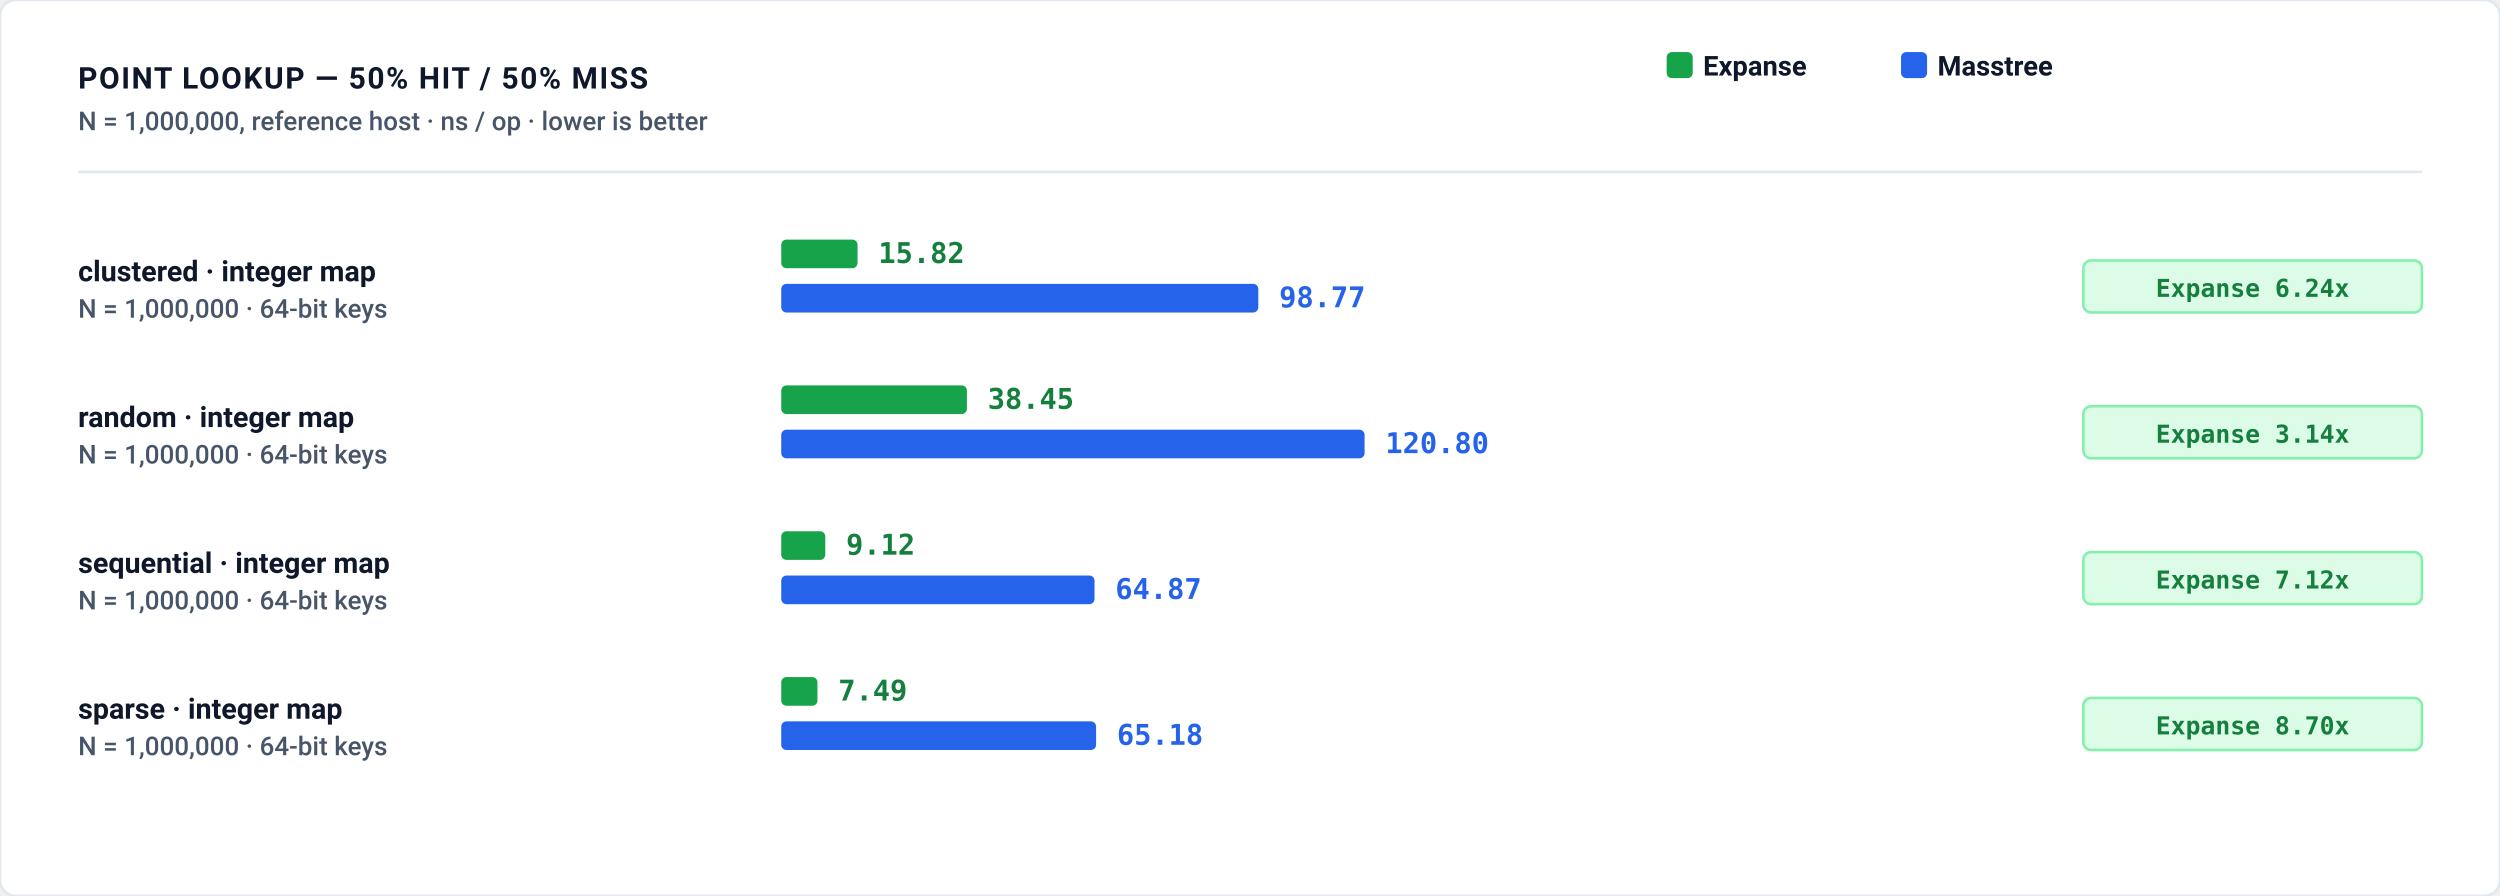
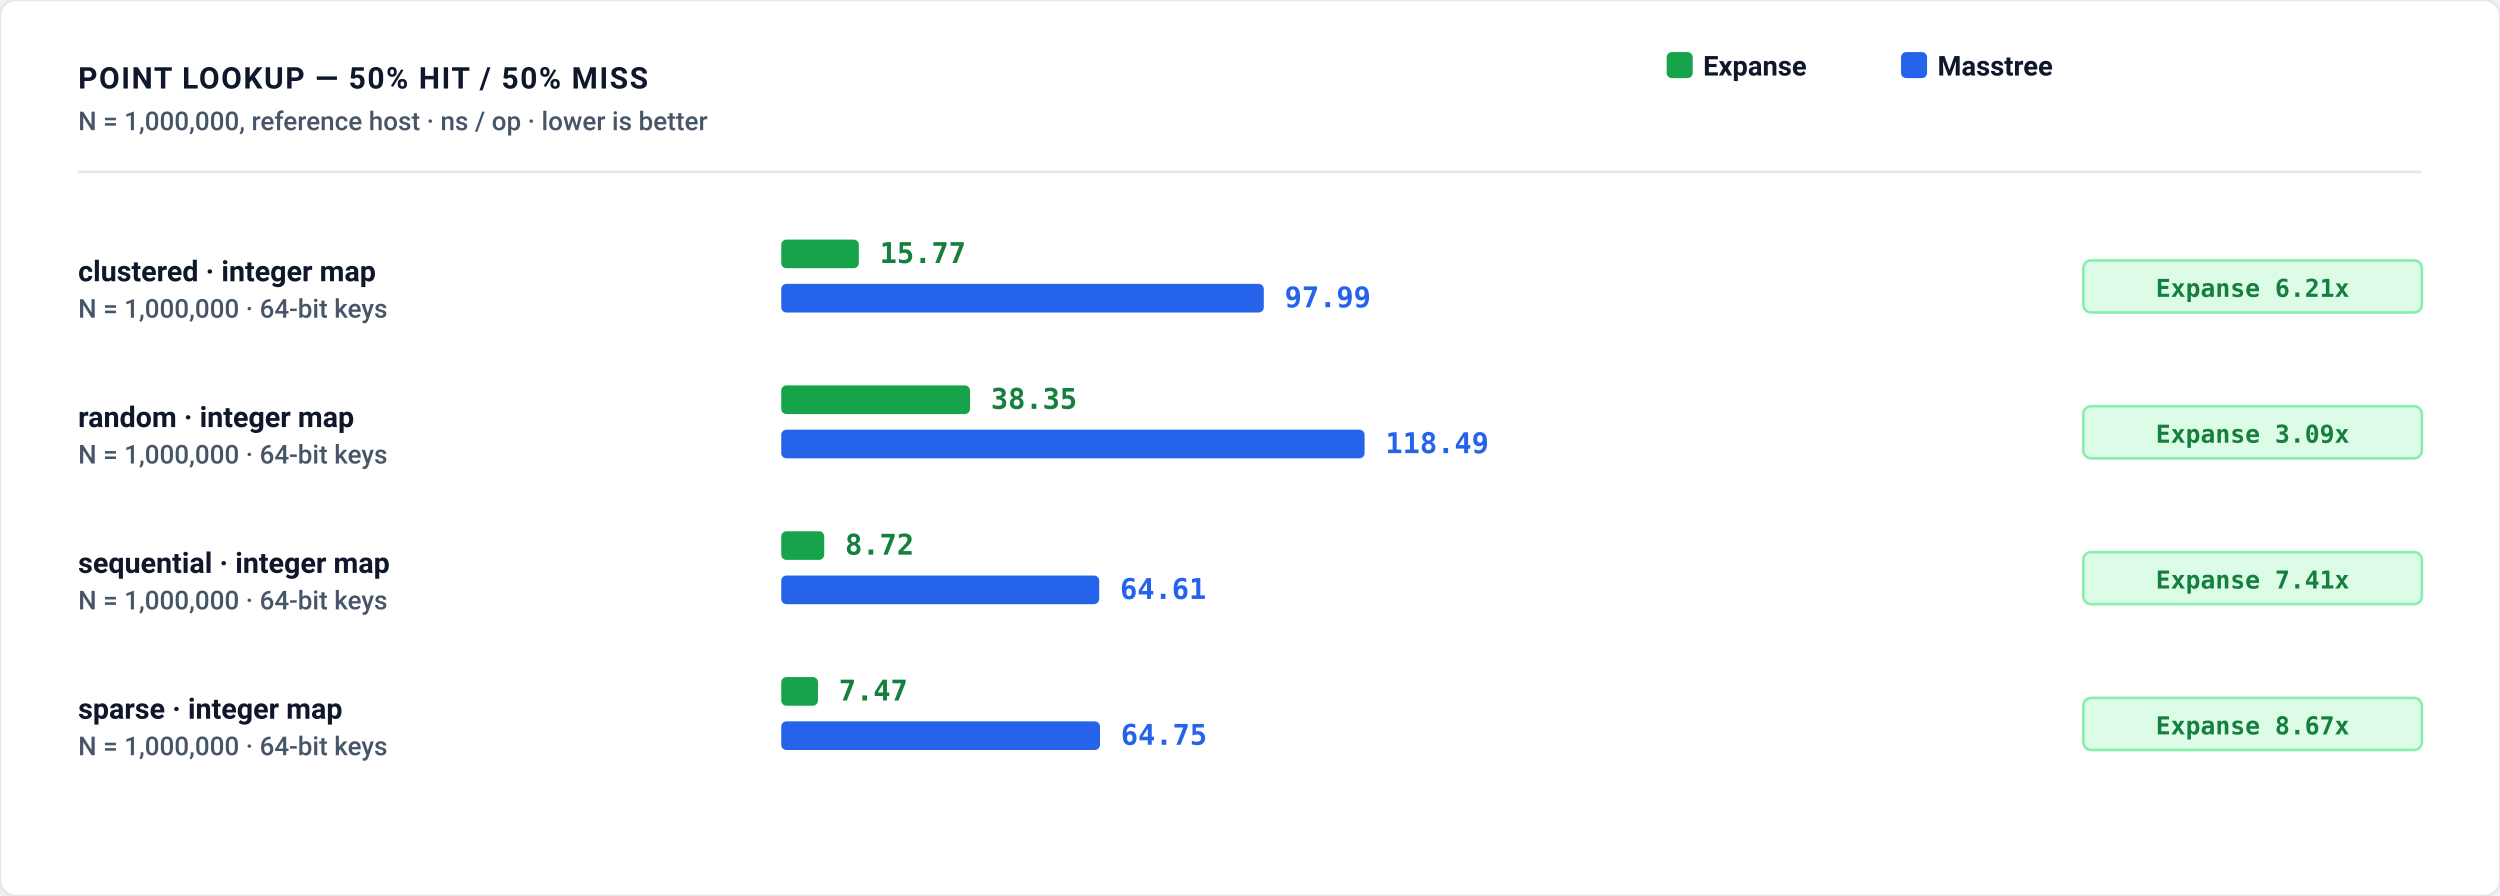
<svg xmlns="http://www.w3.org/2000/svg" role="img" viewBox="0 0 960 344" width="100%" height="100%">
  <defs>
    <style>
      .bg { fill: #ffffff; }
      .border { stroke: #e2e8f0; stroke-width: 1px; fill: none; }
      .grid { stroke: #f1f5f9; stroke-width: 1px; stroke-dasharray: 2,3; }
      .axis { stroke: #cbd5e1; stroke-width: 1.5px; }
      .divider { stroke: #e2e8f0; stroke-width: 1px; }

      .t-title { font-family: -apple-system, BlinkMacSystemFont, "Segoe UI", Roboto, Helvetica, Arial, sans-serif; font-size: 11.5px; font-weight: 700; letter-spacing: 0.6px; fill: #0f172a; text-transform: uppercase; }
      .t-sub { font-family: -apple-system, BlinkMacSystemFont, "Segoe UI", Roboto, Helvetica, Arial, sans-serif; font-size: 10px; font-weight: 500; fill: #475569; }
      .t-unit { font-family: ui-monospace, SFMono-Regular, Menlo, Monaco, Consolas, monospace; font-size: 10px; font-weight: 600; fill: #475569; }
      .t-axis-label { font-family: ui-monospace, SFMono-Regular, Menlo, Monaco, Consolas, monospace; font-size: 9.5px; font-weight: 500; fill: #64748b; }
      .t-bar-label { font-family: -apple-system, BlinkMacSystemFont, "Segoe UI", Roboto, Helvetica, Arial, sans-serif; font-size: 11px; font-weight: 700; fill: #0f172a; }
      .t-legend { font-family: -apple-system, BlinkMacSystemFont, "Segoe UI", Roboto, Helvetica, Arial, sans-serif; font-size: 10.5px; font-weight: 600; fill: #0f172a; }

      .t-val-accent { font-family: ui-monospace, SFMono-Regular, Menlo, Monaco, Consolas, monospace; font-size: 11px; font-weight: 700; fill: #15803d; }
      .t-val-blue { font-family: ui-monospace, SFMono-Regular, Menlo, Monaco, Consolas, monospace; font-size: 11px; font-weight: 600; fill: #2563eb; }
      .t-note { font-family: -apple-system, BlinkMacSystemFont, "Segoe UI", Roboto, Helvetica, Arial, sans-serif; font-size: 9.5px; font-weight: 500; fill: #64748b; }

      .b-expanse { fill: #16a34a; }
      .b-art { fill: #2563eb; }
      .b-masstree { fill: #2563eb; }
      .b-btree { fill: #d97706; }
      .b-hashmap { fill: #7c3aed; }

      .badge-win { fill: #dcfce7; stroke: #86efac; stroke-width: 1px; }
      .badge-win-text { font-family: ui-monospace, SFMono-Regular, Menlo, Monaco, Consolas, monospace; font-size: 9.5px; font-weight: 700; fill: #15803d; text-anchor: middle; }
      .badge-loss { fill: #fef3c7; stroke: #fcd34d; stroke-width: 1px; }
      .badge-loss-text { font-family: ui-monospace, SFMono-Regular, Menlo, Monaco, Consolas, monospace; font-size: 9.5px; font-weight: 700; fill: #b45309; text-anchor: middle; }

      @media (prefers-color-scheme: dark) {
        .bg { fill: #0d1117; }
        .border { stroke: #30363d; }
        .grid { stroke: #21262d; }
        .axis { stroke: #484f58; }
        .divider { stroke: #21262d; }
        .t-title { fill: #f0f6fc; }
        .t-sub { fill: #94a3b8; }
        .t-unit { fill: #94a3b8; }
        .t-axis-label { fill: #94a3b8; }
        .t-bar-label { fill: #f8fafc; }
        .t-legend { fill: #f8fafc; }
        .t-val-accent { fill: #4ade80; }
        .t-val-blue { fill: #38bdf8; }
        .t-note { fill: #94a3b8; }
        .b-expanse { fill: #22c55e; }
        .b-art { fill: #3b82f6; }
        .b-masstree { fill: #3b82f6; }
        .b-btree { fill: #f59e0b; }
        .b-hashmap { fill: #a855f7; }
        .badge-win { fill: #052e16; stroke: #166534; }
        .badge-win-text { fill: #4ade80; }
        .badge-loss { fill: #451a03; stroke: #92400e; }
        .badge-loss-text { fill: #fbbf24; }
      }

      :root[data-theme="dark"] .bg, [data-theme="dark"] .bg { fill: #0d1117; }
      :root[data-theme="dark"] .border, [data-theme="dark"] .border { stroke: #30363d; }
      :root[data-theme="dark"] .grid, [data-theme="dark"] .grid { stroke: #21262d; }
      :root[data-theme="dark"] .axis, [data-theme="dark"] .axis { stroke: #484f58; }
      :root[data-theme="dark"] .divider, [data-theme="dark"] .divider { stroke: #21262d; }
      :root[data-theme="dark"] .t-title, [data-theme="dark"] .t-title { fill: #f0f6fc; }
      :root[data-theme="dark"] .t-sub, [data-theme="dark"] .t-sub { fill: #94a3b8; }
      :root[data-theme="dark"] .t-unit, [data-theme="dark"] .t-unit { fill: #94a3b8; }
      :root[data-theme="dark"] .t-axis-label, [data-theme="dark"] .t-axis-label { fill: #94a3b8; }
      :root[data-theme="dark"] .t-bar-label, [data-theme="dark"] .t-bar-label { fill: #f8fafc; }
      :root[data-theme="dark"] .t-legend, [data-theme="dark"] .t-legend { fill: #f8fafc; }
      :root[data-theme="dark"] .t-val-accent, [data-theme="dark"] .t-val-accent { fill: #4ade80; }
      :root[data-theme="dark"] .t-val-blue, [data-theme="dark"] .t-val-blue { fill: #38bdf8; }
      :root[data-theme="dark"] .t-note, [data-theme="dark"] .t-note { fill: #94a3b8; }
      :root[data-theme="dark"] .b-expanse, [data-theme="dark"] .b-expanse { fill: #22c55e; }
      :root[data-theme="dark"] .b-art, [data-theme="dark"] .b-art { fill: #3b82f6; }
      :root[data-theme="dark"] .b-masstree, [data-theme="dark"] .b-masstree { fill: #3b82f6; }
      :root[data-theme="dark"] .b-btree, [data-theme="dark"] .b-btree { fill: #f59e0b; }
      :root[data-theme="dark"] .b-hashmap, [data-theme="dark"] .b-hashmap { fill: #a855f7; }
      :root[data-theme="dark"] .badge-win, [data-theme="dark"] .badge-win { fill: #052e16; stroke: #166534; }
      :root[data-theme="dark"] .badge-win-text, [data-theme="dark"] .badge-win-text { fill: #4ade80; }
      :root[data-theme="dark"] .badge-loss, [data-theme="dark"] .badge-loss { fill: #451a03; stroke: #92400e; }
      :root[data-theme="dark"] .badge-loss-text, [data-theme="dark"] .badge-loss-text { fill: #fbbf24; }
    </style>
  </defs>
  <rect width="100%" height="100%" class="bg" rx="6" />
  <rect width="100%" height="100%" class="border" rx="6" />
  <text x="30" y="34" class="t-title">POINT LOOKUP — 50% HIT / 50% MISS</text>
  <text x="30" y="50" class="t-sub">N = 1,000,000, reference host · ns / op · lower is better</text>
  <g transform="translate(640, 20)">
    <rect x="0" y="0" width="10" height="10" rx="2" class="b-expanse" />
    <text x="14" y="9" class="t-legend">Expanse</text>
    <rect x="90" y="0" width="10" height="10" rx="2" class="b-masstree" />
    <text x="104" y="9" class="t-legend">Masstree</text>
  </g>
  <line x1="30" y1="66" x2="930" y2="66" class="divider" />
  <text x="30" y="108" class="t-bar-label">clustered · integer map</text>
  <text x="30" y="122" class="t-sub">N = 1,000,000 · 64-bit keys</text>
-   <rect x="300" y="92" width="29.3" height="11" rx="2" class="b-expanse" />
-   <text x="337.3" y="101" class="t-val-accent">15.82</text>
-   <rect x="300" y="109" width="183.2" height="11" rx="2" class="b-masstree" />
-   <text x="491.2" y="118" class="t-val-blue">98.77</text>
+   <rect x="300" y="92" width="29.8" height="11" rx="2" class="b-expanse" />
+   <text x="337.8" y="101" class="t-val-accent">15.77</text>
+   <rect x="300" y="109" width="185.3" height="11" rx="2" class="b-masstree" />
+   <text x="493.3" y="118" class="t-val-blue">97.99</text>
  <rect x="800" y="100" width="130" height="20" rx="3" class="badge-win" />
-   <text x="865" y="114" class="badge-win-text">Expanse 6.24x</text>
+   <text x="865" y="114" class="badge-win-text">Expanse 6.21x</text>
  <text x="30" y="164" class="t-bar-label">random · integer map</text>
  <text x="30" y="178" class="t-sub">N = 1,000,000 · 64-bit keys</text>
-   <rect x="300" y="148" width="71.3" height="11" rx="2" class="b-expanse" />
-   <text x="379.3" y="157" class="t-val-accent">38.45</text>
+   <rect x="300" y="148" width="72.5" height="11" rx="2" class="b-expanse" />
+   <text x="380.5" y="157" class="t-val-accent">38.35</text>
  <rect x="300" y="165" width="224.0" height="11" rx="2" class="b-masstree" />
-   <text x="532.0" y="174" class="t-val-blue">120.80</text>
+   <text x="532.0" y="174" class="t-val-blue">118.49</text>
  <rect x="800" y="156" width="130" height="20" rx="3" class="badge-win" />
-   <text x="865" y="170" class="badge-win-text">Expanse 3.14x</text>
+   <text x="865" y="170" class="badge-win-text">Expanse 3.09x</text>
  <text x="30" y="220" class="t-bar-label">sequential · integer map</text>
  <text x="30" y="234" class="t-sub">N = 1,000,000 · 64-bit keys</text>
-   <rect x="300" y="204" width="16.9" height="11" rx="2" class="b-expanse" />
-   <text x="324.9" y="213" class="t-val-accent">9.12</text>
-   <rect x="300" y="221" width="120.3" height="11" rx="2" class="b-masstree" />
-   <text x="428.3" y="230" class="t-val-blue">64.87</text>
+   <rect x="300" y="204" width="16.5" height="11" rx="2" class="b-expanse" />
+   <text x="324.5" y="213" class="t-val-accent">8.72</text>
+   <rect x="300" y="221" width="122.1" height="11" rx="2" class="b-masstree" />
+   <text x="430.1" y="230" class="t-val-blue">64.61</text>
  <rect x="800" y="212" width="130" height="20" rx="3" class="badge-win" />
-   <text x="865" y="226" class="badge-win-text">Expanse 7.12x</text>
+   <text x="865" y="226" class="badge-win-text">Expanse 7.41x</text>
  <text x="30" y="276" class="t-bar-label">sparse · integer map</text>
  <text x="30" y="290" class="t-sub">N = 1,000,000 · 64-bit keys</text>
-   <rect x="300" y="260" width="13.9" height="11" rx="2" class="b-expanse" />
-   <text x="321.9" y="269" class="t-val-accent">7.49</text>
-   <rect x="300" y="277" width="120.9" height="11" rx="2" class="b-masstree" />
-   <text x="428.9" y="286" class="t-val-blue">65.18</text>
+   <rect x="300" y="260" width="14.1" height="11" rx="2" class="b-expanse" />
+   <text x="322.1" y="269" class="t-val-accent">7.47</text>
+   <rect x="300" y="277" width="122.4" height="11" rx="2" class="b-masstree" />
+   <text x="430.4" y="286" class="t-val-blue">64.75</text>
  <rect x="800" y="268" width="130" height="20" rx="3" class="badge-win" />
-   <text x="865" y="282" class="badge-win-text">Expanse 8.70x</text>
+   <text x="865" y="282" class="badge-win-text">Expanse 8.67x</text>
</svg>
